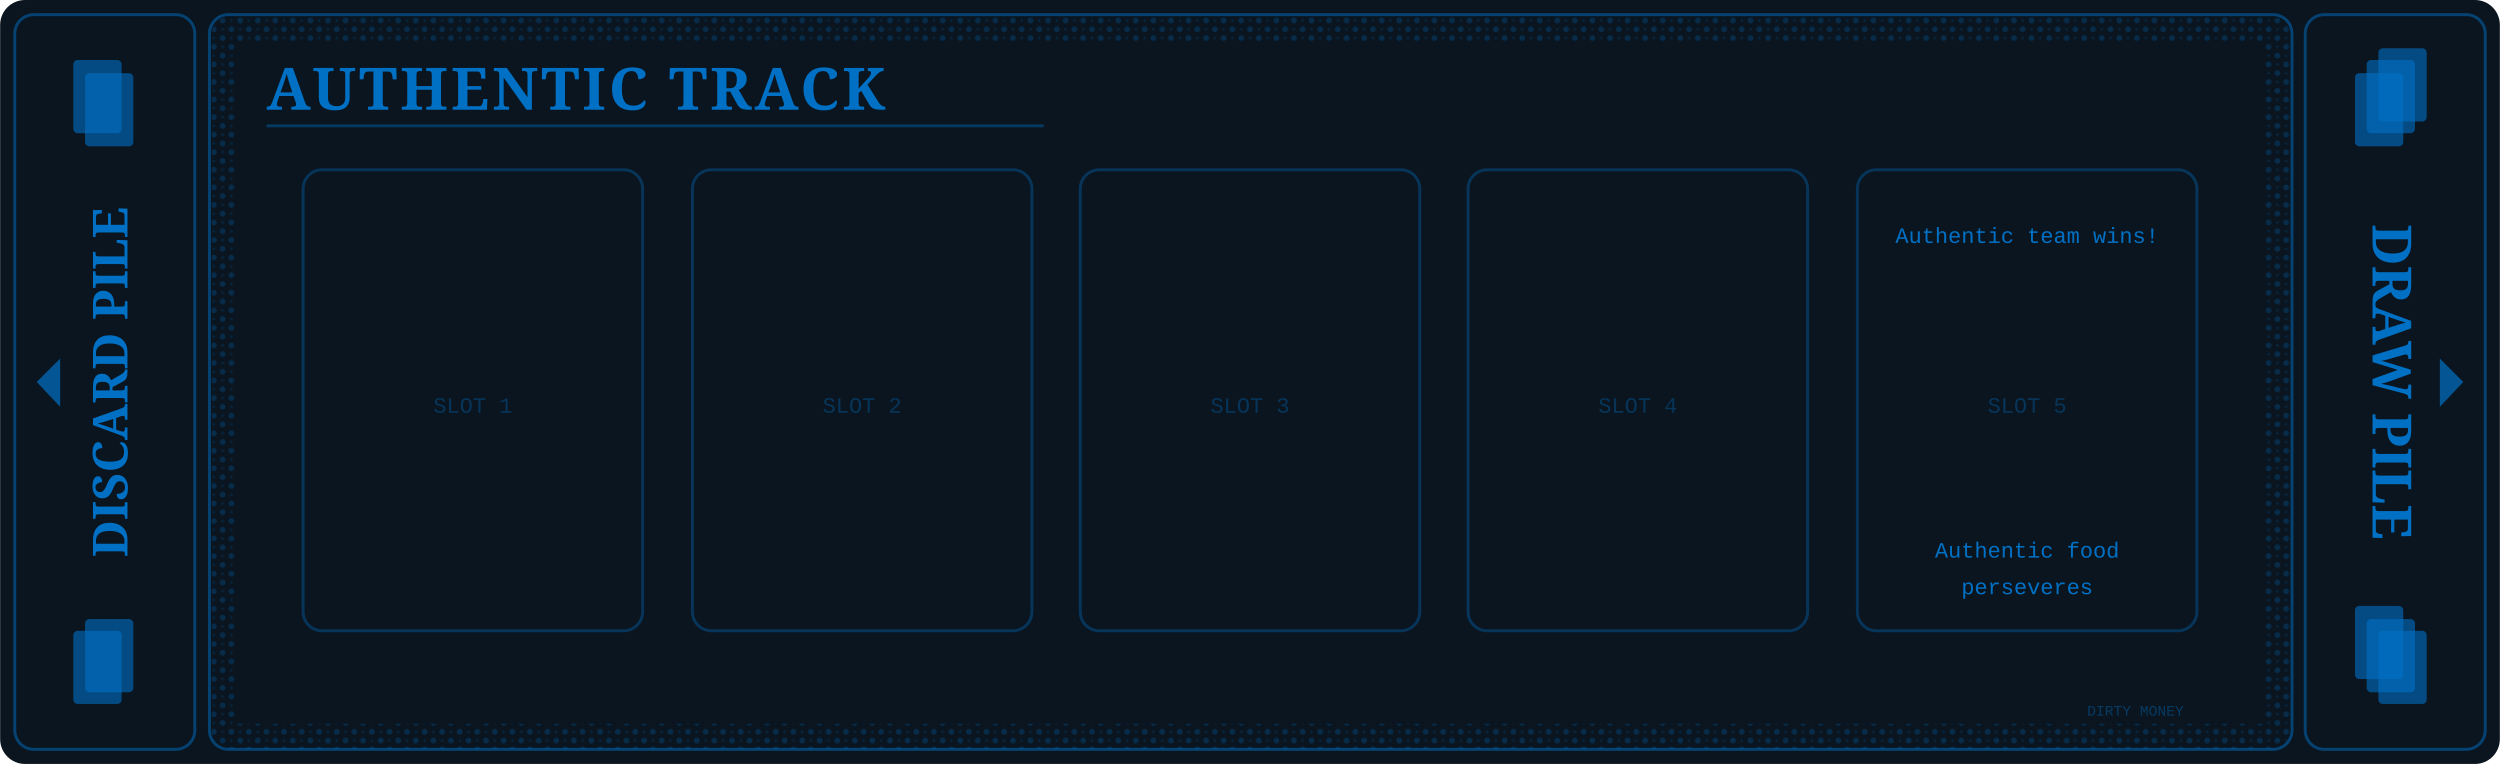
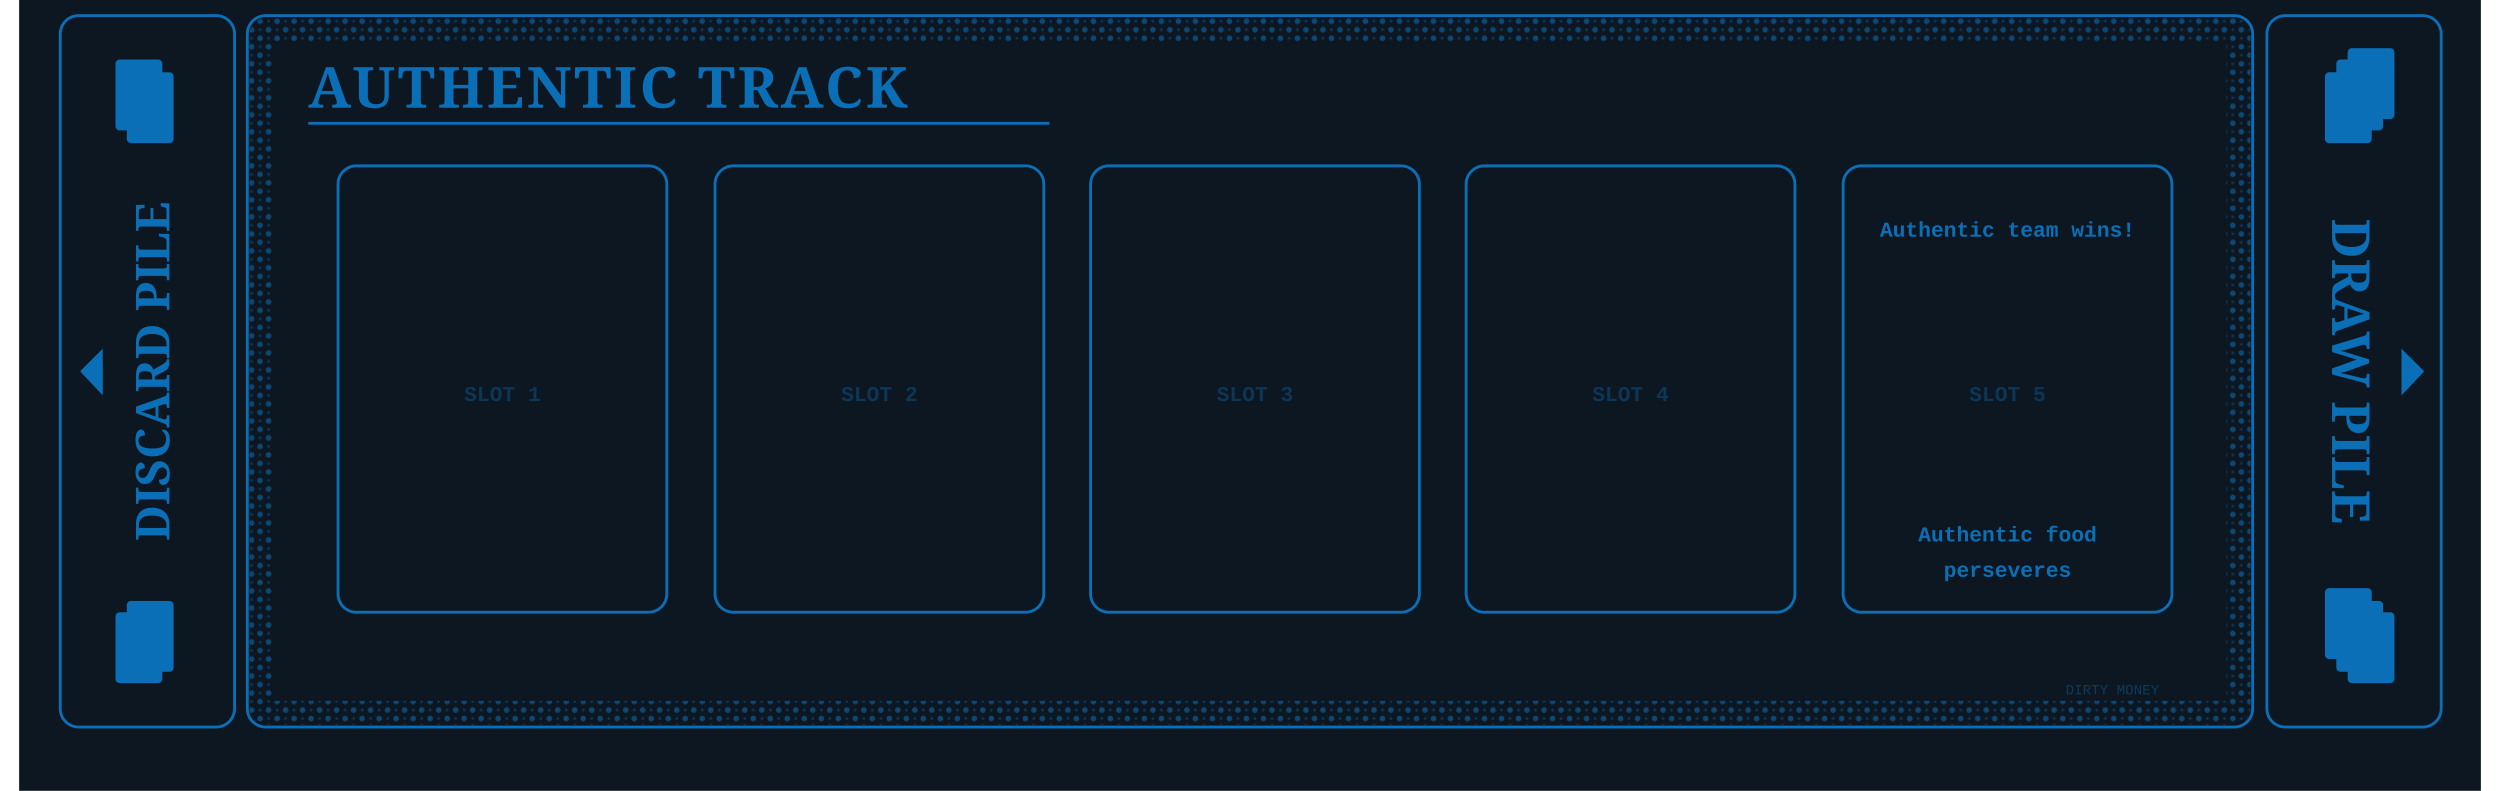
- <svg xmlns="http://www.w3.org/2000/svg" width="18.98in" height="5.8in" viewBox="0 0 1708 522">
+ <svg xmlns="http://www.w3.org/2000/svg" width="490mm" height="155mm" viewBox="0 0 1737 558">
  <defs>
    <pattern id="border-pattern" x="0" y="0" width="12" height="12" patternUnits="userSpaceOnUse">
-       <circle cx="2" cy="2" r="1" fill="#0070c4" opacity="0.35" />
-       <circle cx="8" cy="8" r="1" fill="#0070c4" opacity="0.35" />
-       <circle cx="8" cy="2" r="2" fill="#0070c4" opacity="0.55" />
-       <circle cx="2" cy="8" r="2" fill="#0070c4" opacity="0.55" />
+       <circle cx="2" cy="2" r="1" fill="#0b6fb7" opacity="0.35" />
+       <circle cx="8" cy="8" r="1" fill="#0b6fb7" opacity="0.35" />
+       <circle cx="8" cy="2" r="2" fill="#0b6fb7" opacity="0.55" />
+       <circle cx="2" cy="8" r="2" fill="#0b6fb7" opacity="0.55" />
    </pattern>
  </defs>
-   <g transform="translate(0, 0)">
-     <rect x="0" y="0" width="1708" height="522" rx="17" fill="#0a1520" />
-     <rect x="10" y="10" width="123" height="502" rx="13" fill="none" stroke="#0070c4" stroke-width="2" opacity="0.5" />
-     <text x="71" y="277" font-family="Georgia, serif" font-size="33" font-weight="bold" fill="#0070c4" text-anchor="middle" transform="rotate(-90 71 261)">DISCARD PILE</text>
-     <path d="M 25 261 L 41 245 L 41 278 Z" fill="#0070c4" opacity="0.7" />
-     <rect x="50" y="41" width="33" height="50" rx="3" fill="#0070c4" opacity="0.6" />
-     <rect x="58" y="50" width="33" height="50" rx="3" fill="#0070c4" opacity="0.6" />
-     <rect x="50" y="431" width="33" height="50" rx="3" fill="#0070c4" opacity="0.6" />
-     <rect x="58" y="423" width="33" height="50" rx="3" fill="#0070c4" opacity="0.6" />
-     <rect x="1575" y="10" width="123" height="502" rx="13" fill="none" stroke="#0070c4" stroke-width="2" opacity="0.5" />
-     <text x="1637" y="277" font-family="Georgia, serif" font-size="37" font-weight="bold" fill="#0070c4" text-anchor="middle" transform="rotate(90 1637 261)">DRAW PILE</text>
-     <path d="M 1683 261 L 1667 245 L 1667 278 Z" fill="#0070c4" opacity="0.7" />
-     <rect x="1625" y="33" width="33" height="50" rx="3" fill="#0070c4" opacity="0.6" />
-     <rect x="1617" y="41" width="33" height="50" rx="3" fill="#0070c4" opacity="0.6" />
-     <rect x="1609" y="50" width="33" height="50" rx="3" fill="#0070c4" opacity="0.6" />
-     <rect x="1625" y="431" width="33" height="50" rx="3" fill="#0070c4" opacity="0.6" />
-     <rect x="1617" y="423" width="33" height="50" rx="3" fill="#0070c4" opacity="0.6" />
-     <rect x="1609" y="414" width="33" height="50" rx="3" fill="#0070c4" opacity="0.6" />
-     <rect x="143" y="10" width="1423" height="502" rx="13" fill="none" stroke="#0070c4" stroke-width="2" opacity="0.5" />
-     <rect x="153" y="20" width="1403" height="483" rx="3" fill="none" stroke="url(#border-pattern)" stroke-width="17" opacity="0.45" />
-     <text x="182" y="75" font-family="Georgia, serif" font-size="40" font-weight="bold" fill="#0070c4" letter-spacing="2">AUTHENTIC TRACK</text>
-     <line x1="182" y1="86" x2="713" y2="86" stroke="#0070c4" stroke-width="2" opacity="0.4" />
+   <rect x="0" y="0" width="1737" height="558" fill="#0d1721" />
+   <g transform="translate(18, 1)">
+     <rect x="0" y="0" width="1701" height="522" rx="17" fill="#0d1721" />
+     <rect x="11" y="10" width="123" height="502" rx="13" fill="none" stroke="#0b6fb7" stroke-width="2" opacity="1" />
+     <text x="72" y="277" font-family="Georgia, serif" font-size="33" font-weight="bold" fill="#0b6fb7" text-anchor="middle" transform="rotate(-90 72 261)">DISCARD PILE</text>
+     <path d="M 25 261 L 41 245 L 41 278 Z" fill="#0b6fb7" opacity="1" />
+     <rect x="50" y="41" width="33" height="50" rx="3" fill="#0b6fb7" opacity="1" />
+     <rect x="58" y="50" width="33" height="50" rx="3" fill="#0b6fb7" opacity="1" />
+     <rect x="50" y="431" width="33" height="50" rx="3" fill="#0b6fb7" opacity="1" />
+     <rect x="58" y="423" width="33" height="50" rx="3" fill="#0b6fb7" opacity="1" />
+     <rect x="1568" y="10" width="123" height="502" rx="13" fill="none" stroke="#0b6fb7" stroke-width="2" opacity="1" />
+     <text x="1630" y="277" font-family="Georgia, serif" font-size="37" font-weight="bold" fill="#0b6fb7" text-anchor="middle" transform="rotate(90 1630 261)">DRAW PILE</text>
+     <path d="M 1679 261 L 1663 245 L 1663 278 Z" fill="#0b6fb7" opacity="1" />
+     <rect x="1625" y="33" width="33" height="50" rx="3" fill="#0b6fb7" opacity="1" />
+     <rect x="1617" y="41" width="33" height="50" rx="3" fill="#0b6fb7" opacity="1" />
+     <rect x="1609" y="50" width="33" height="50" rx="3" fill="#0b6fb7" opacity="1" />
+     <rect x="1625" y="431" width="33" height="50" rx="3" fill="#0b6fb7" opacity="1" />
+     <rect x="1617" y="423" width="33" height="50" rx="3" fill="#0b6fb7" opacity="1" />
+     <rect x="1609" y="414" width="33" height="50" rx="3" fill="#0b6fb7" opacity="1" />
+     <rect x="143" y="10" width="1415" height="502" rx="13" fill="none" stroke="#0b6fb7" stroke-width="2" opacity="1" />
+     <rect x="153" y="20" width="1395" height="482" rx="3" fill="none" stroke="url(#border-pattern)" stroke-width="17" opacity="1" />
+     <text x="186" y="75" font-family="Georgia, serif" font-size="40" font-weight="bold" fill="#0b6fb7" letter-spacing="2">AUTHENTIC TRACK</text>
+     <line x1="186" y1="86" x2="709" y2="86" stroke="#0b6fb7" stroke-width="2" opacity="1" />
    <g transform="translate(207, 116)">
-       <rect x="0" y="0" width="232" height="315" rx="13" fill="none" stroke="#0070c4" stroke-width="2" opacity="0.35" />
-       <text x="116" y="166" font-family="Courier New, monospace" font-size="15" fill="#0070c4" text-anchor="middle" opacity="0.35">SLOT 1</text>
+       <rect x="0" y="0" width="232" height="315" rx="13" fill="none" stroke="#0b6fb7" stroke-width="2" opacity="1" />
+       <text x="116" y="166" font-family="Courier New, monospace" font-size="15" font-weight="bold" fill="#0b6fb7" text-anchor="middle" opacity="0.35">SLOT 1</text>
    </g>
    <g transform="translate(473, 116)">
-       <rect x="0" y="0" width="232" height="315" rx="13" fill="none" stroke="#0070c4" stroke-width="2" opacity="0.35" />
-       <text x="116" y="166" font-family="Courier New, monospace" font-size="15" fill="#0070c4" text-anchor="middle" opacity="0.35">SLOT 2</text>
+       <rect x="0" y="0" width="232" height="315" rx="13" fill="none" stroke="#0b6fb7" stroke-width="2" opacity="1" />
+       <text x="116" y="166" font-family="Courier New, monospace" font-size="15" font-weight="bold" fill="#0b6fb7" text-anchor="middle" opacity="0.35">SLOT 2</text>
    </g>
    <g transform="translate(738, 116)">
-       <rect x="0" y="0" width="232" height="315" rx="13" fill="none" stroke="#0070c4" stroke-width="2" opacity="0.35" />
-       <text x="116" y="166" font-family="Courier New, monospace" font-size="15" fill="#0070c4" text-anchor="middle" opacity="0.35">SLOT 3</text>
+       <rect x="0" y="0" width="232" height="315" rx="13" fill="none" stroke="#0b6fb7" stroke-width="2" opacity="1" />
+       <text x="116" y="166" font-family="Courier New, monospace" font-size="15" font-weight="bold" fill="#0b6fb7" text-anchor="middle" opacity="0.35">SLOT 3</text>
    </g>
    <g transform="translate(1003, 116)">
-       <rect x="0" y="0" width="232" height="315" rx="13" fill="none" stroke="#0070c4" stroke-width="2" opacity="0.35" />
-       <text x="116" y="166" font-family="Courier New, monospace" font-size="15" fill="#0070c4" text-anchor="middle" opacity="0.35">SLOT 4</text>
+       <rect x="0" y="0" width="232" height="315" rx="13" fill="none" stroke="#0b6fb7" stroke-width="2" opacity="1" />
+       <text x="116" y="166" font-family="Courier New, monospace" font-size="15" font-weight="bold" fill="#0b6fb7" text-anchor="middle" opacity="0.35">SLOT 4</text>
    </g>
    <g transform="translate(1269, 116)">
-       <rect x="0" y="0" width="232" height="315" rx="13" fill="none" stroke="#0070c4" stroke-width="2" opacity="0.35" />
-       <text x="116" y="50" font-family="Courier New, monospace" font-size="15" fill="#0070c4" text-anchor="middle" opacity="1">Authentic team wins!</text>
-       <text x="116" y="166" font-family="Courier New, monospace" font-size="15" fill="#0070c4" text-anchor="middle" opacity="0.35">SLOT 5</text>
-       <text x="116" y="265" font-family="Courier New, monospace" font-size="15" fill="#0070c4" text-anchor="middle" opacity="1">Authentic food</text>
-       <text x="116" y="290" font-family="Courier New, monospace" font-size="15" fill="#0070c4" text-anchor="middle" opacity="1">perseveres</text>
+       <rect x="0" y="0" width="232" height="315" rx="13" fill="none" stroke="#0b6fb7" stroke-width="2" opacity="1" />
+       <text x="116" y="50" font-family="Courier New, monospace" font-size="15" font-weight="bold" fill="#0b6fb7" text-anchor="middle" opacity="1">Authentic team wins!</text>
+       <text x="116" y="166" font-family="Courier New, monospace" font-size="15" font-weight="bold" fill="#0b6fb7" text-anchor="middle" opacity="0.35">SLOT 5</text>
+       <text x="116" y="265" font-family="Courier New, monospace" font-size="15" font-weight="bold" fill="#0b6fb7" text-anchor="middle" opacity="1">Authentic food</text>
+       <text x="116" y="290" font-family="Courier New, monospace" font-size="15" font-weight="bold" fill="#0b6fb7" text-anchor="middle" opacity="1">perseveres</text>
    </g>
-     <text x="1492" y="489" font-family="Courier New, monospace" font-size="10" fill="#0070c4" text-anchor="end" opacity="0.4">DIRTY MONEY</text>
+     <text x="1492" y="489" font-family="Courier New, monospace" font-size="10" fill="#0b6fb7" text-anchor="end" opacity="0.4">DIRTY MONEY</text>
  </g>
</svg>
